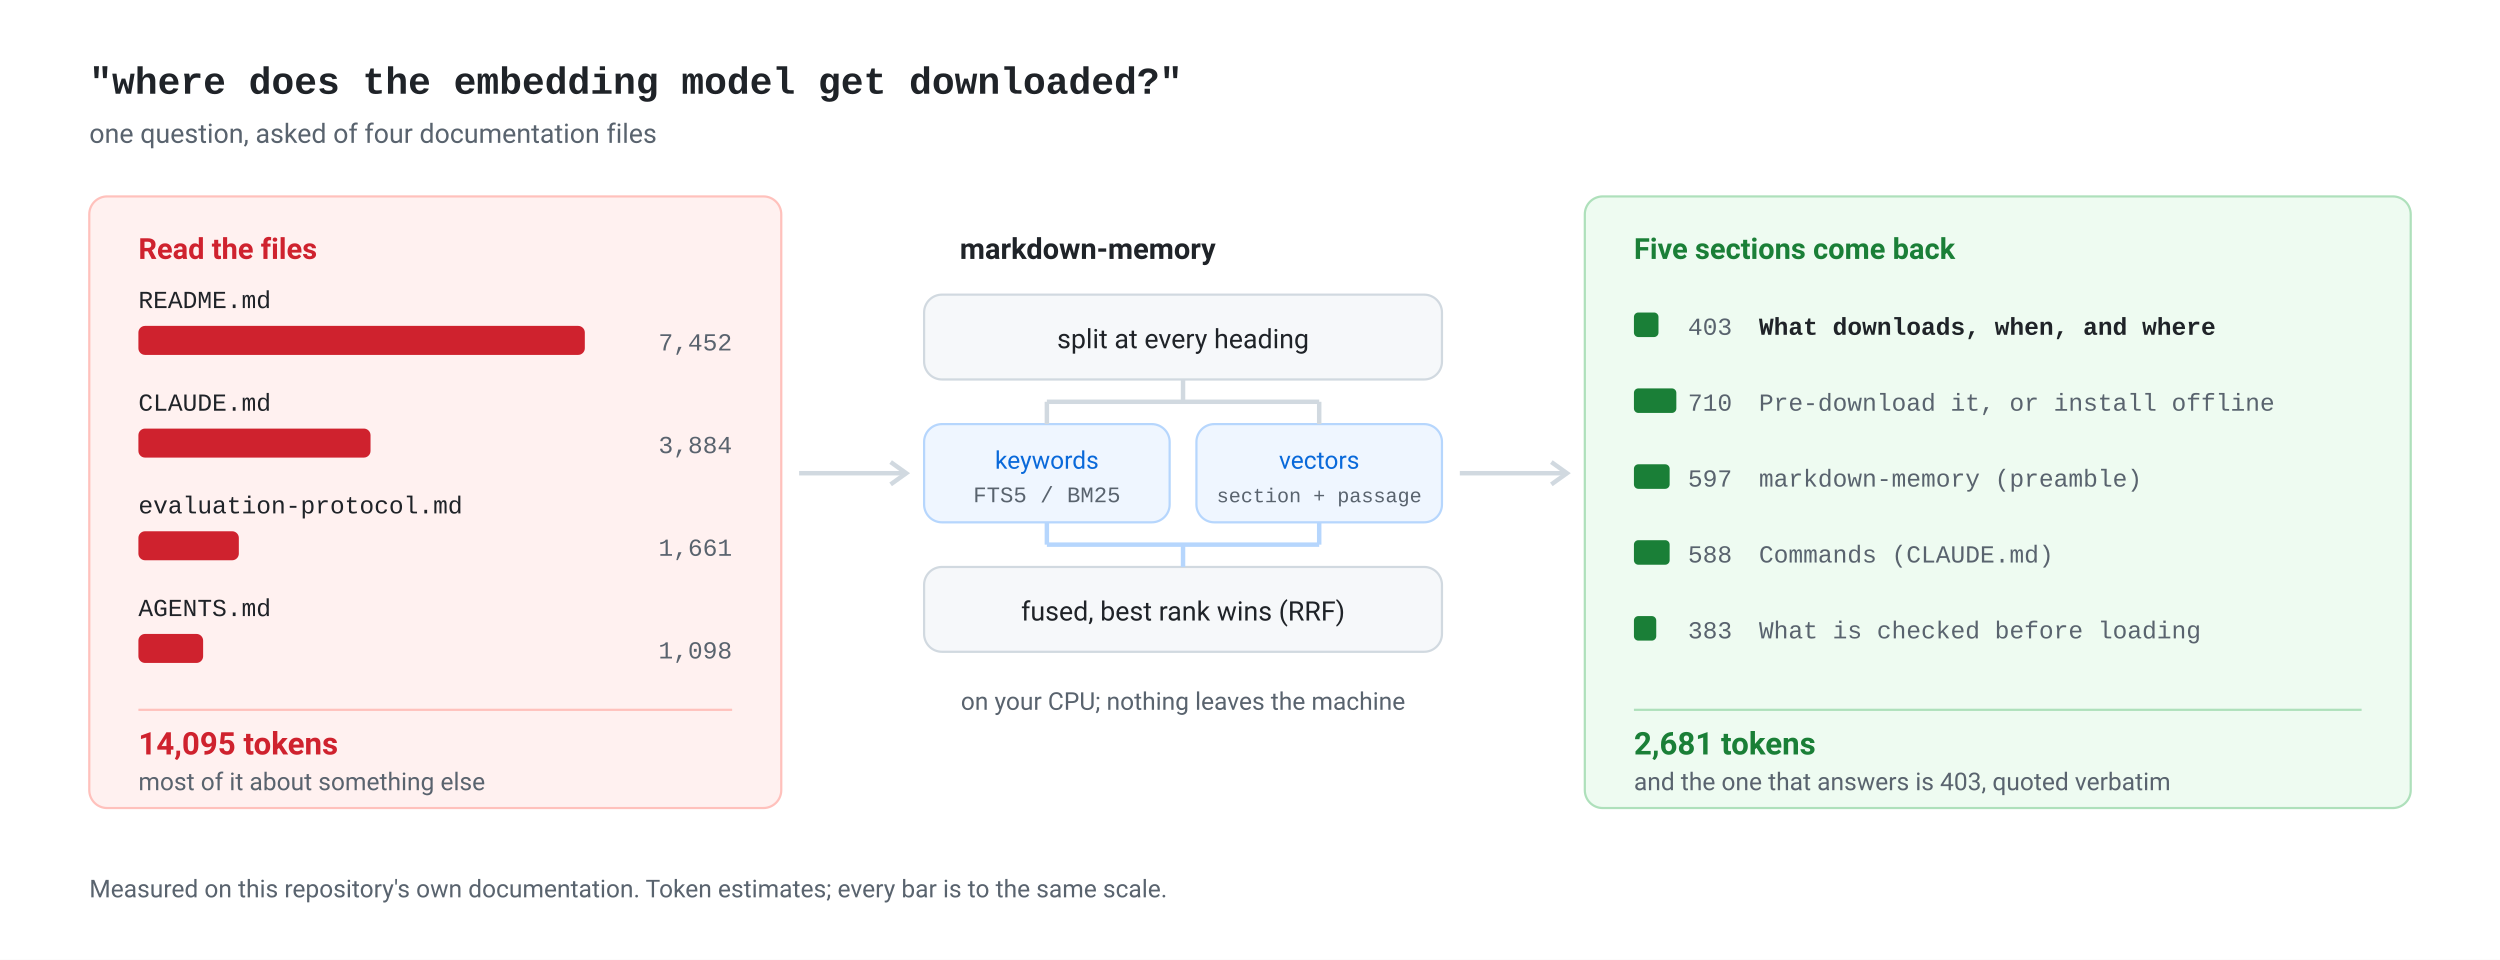
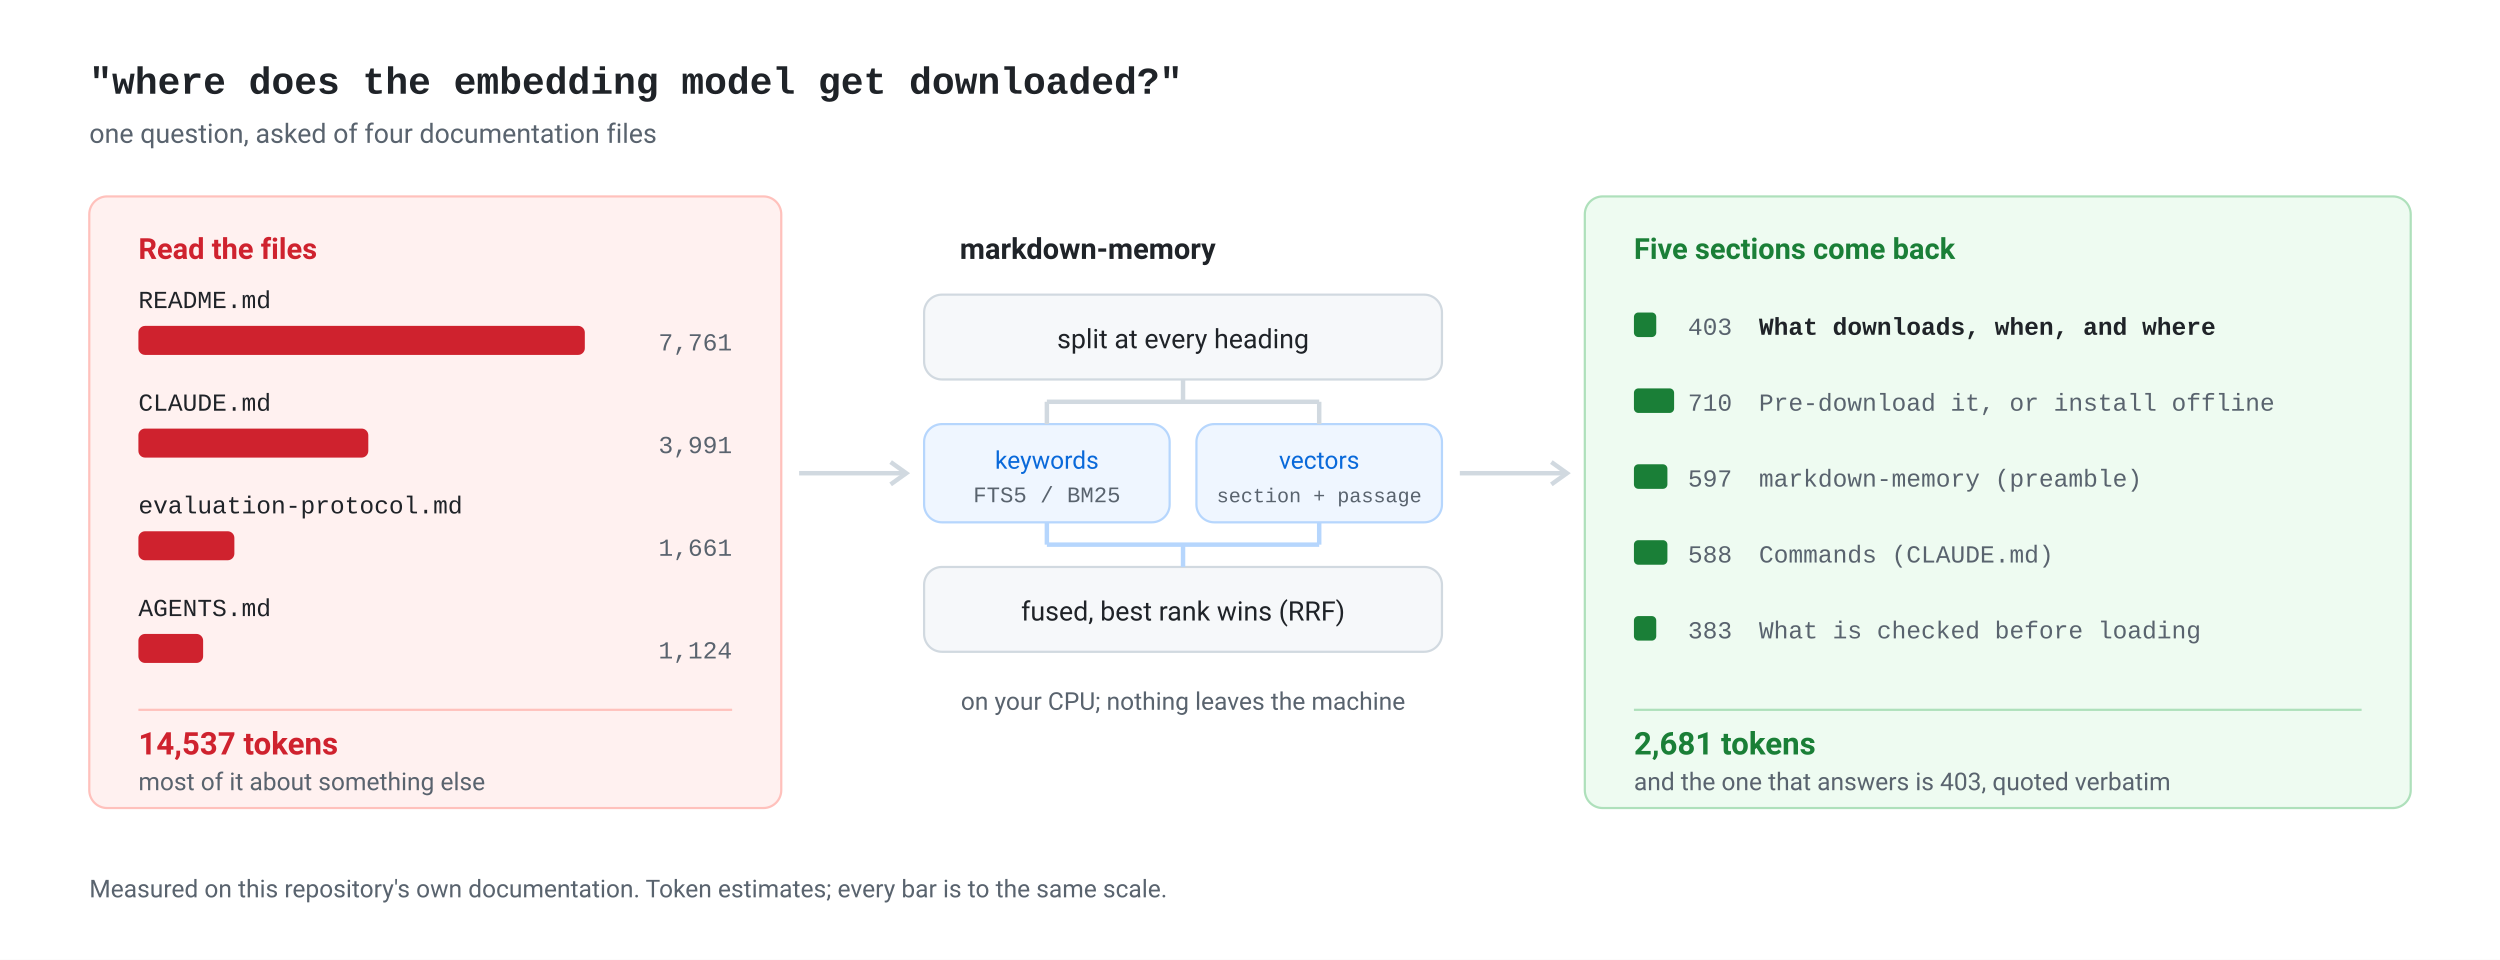
- <svg xmlns="http://www.w3.org/2000/svg" viewBox="0 0 1120 430" width="1120" height="430" role="img" aria-label="One question: reading four whole files costs 14,095 tokens; markdown-memory returns five sections totalling 2,681, and the one that answers is 403 tokens.">
+ <svg xmlns="http://www.w3.org/2000/svg" viewBox="0 0 1120 430" width="1120" height="430" role="img" aria-label="One question: reading four whole files costs 14,537 tokens; markdown-memory returns five sections totalling 2,681, and the one that answers is 403 tokens.">
  <rect width="1120" height="430" fill="#ffffff" />
  <text x="40" y="42" font-family="ui-monospace,SFMono-Regular,Menlo,Consolas,'Liberation Mono',monospace" font-size="17" font-weight="600" fill="#1f2328" text-anchor="start">"where does the embedding model get downloaded?"</text>
  <text x="40" y="64" font-family="ui-sans-serif,-apple-system,BlinkMacSystemFont,'Segoe UI',Roboto,'Helvetica Neue',Arial,sans-serif" font-size="12" font-weight="400" fill="#59636e" text-anchor="start">one question, asked of four documentation files</text>
  <rect x="40" y="88" width="310" height="274" rx="8" fill="#fff1f0" stroke="#ffc1bc" stroke-width="1" />
  <text x="62" y="116" font-family="ui-sans-serif,-apple-system,BlinkMacSystemFont,'Segoe UI',Roboto,'Helvetica Neue',Arial,sans-serif" font-size="13" font-weight="600" fill="#cf222e" text-anchor="start">Read the files</text>
  <text x="62" y="138" font-family="ui-monospace,SFMono-Regular,Menlo,Consolas,'Liberation Mono',monospace" font-size="11" font-weight="400" fill="#1f2328" text-anchor="start">README.md</text>
  <rect x="62" y="146" width="200" height="13" rx="3" fill="#cf222e" stroke="none" stroke-width="1" />
-   <text x="328" y="157" font-family="ui-monospace,SFMono-Regular,Menlo,Consolas,'Liberation Mono',monospace" font-size="11" font-weight="400" fill="#59636e" text-anchor="end">7,452</text>
+   <text x="328" y="157" font-family="ui-monospace,SFMono-Regular,Menlo,Consolas,'Liberation Mono',monospace" font-size="11" font-weight="400" fill="#59636e" text-anchor="end">7,761</text>
  <text x="62" y="184" font-family="ui-monospace,SFMono-Regular,Menlo,Consolas,'Liberation Mono',monospace" font-size="11" font-weight="400" fill="#1f2328" text-anchor="start">CLAUDE.md</text>
-   <rect x="62" y="192" width="104" height="13" rx="3" fill="#cf222e" stroke="none" stroke-width="1" />
-   <text x="328" y="203" font-family="ui-monospace,SFMono-Regular,Menlo,Consolas,'Liberation Mono',monospace" font-size="11" font-weight="400" fill="#59636e" text-anchor="end">3,884</text>
+   <rect x="62" y="192" width="103" height="13" rx="3" fill="#cf222e" stroke="none" stroke-width="1" />
+   <text x="328" y="203" font-family="ui-monospace,SFMono-Regular,Menlo,Consolas,'Liberation Mono',monospace" font-size="11" font-weight="400" fill="#59636e" text-anchor="end">3,991</text>
  <text x="62" y="230" font-family="ui-monospace,SFMono-Regular,Menlo,Consolas,'Liberation Mono',monospace" font-size="11" font-weight="400" fill="#1f2328" text-anchor="start">evaluation-protocol.md</text>
-   <rect x="62" y="238" width="45" height="13" rx="3" fill="#cf222e" stroke="none" stroke-width="1" />
+   <rect x="62" y="238" width="43" height="13" rx="3" fill="#cf222e" stroke="none" stroke-width="1" />
  <text x="328" y="249" font-family="ui-monospace,SFMono-Regular,Menlo,Consolas,'Liberation Mono',monospace" font-size="11" font-weight="400" fill="#59636e" text-anchor="end">1,661</text>
  <text x="62" y="276" font-family="ui-monospace,SFMono-Regular,Menlo,Consolas,'Liberation Mono',monospace" font-size="11" font-weight="400" fill="#1f2328" text-anchor="start">AGENTS.md</text>
  <rect x="62" y="284" width="29" height="13" rx="3" fill="#cf222e" stroke="none" stroke-width="1" />
-   <text x="328" y="295" font-family="ui-monospace,SFMono-Regular,Menlo,Consolas,'Liberation Mono',monospace" font-size="11" font-weight="400" fill="#59636e" text-anchor="end">1,098</text>
+   <text x="328" y="295" font-family="ui-monospace,SFMono-Regular,Menlo,Consolas,'Liberation Mono',monospace" font-size="11" font-weight="400" fill="#59636e" text-anchor="end">1,124</text>
  <path d="M62 318 L328 318" stroke="#ffc1bc" stroke-width="1" />
-   <text x="62" y="338" font-family="ui-sans-serif,-apple-system,BlinkMacSystemFont,'Segoe UI',Roboto,'Helvetica Neue',Arial,sans-serif" font-size="14" font-weight="600" fill="#cf222e" text-anchor="start">14,095 tokens</text>
+   <text x="62" y="338" font-family="ui-sans-serif,-apple-system,BlinkMacSystemFont,'Segoe UI',Roboto,'Helvetica Neue',Arial,sans-serif" font-size="14" font-weight="600" fill="#cf222e" text-anchor="start">14,537 tokens</text>
  <text x="62" y="354" font-family="ui-sans-serif,-apple-system,BlinkMacSystemFont,'Segoe UI',Roboto,'Helvetica Neue',Arial,sans-serif" font-size="11" font-weight="400" fill="#59636e" text-anchor="start">most of it about something else</text>
  <text x="430" y="116" font-family="ui-sans-serif,-apple-system,BlinkMacSystemFont,'Segoe UI',Roboto,'Helvetica Neue',Arial,sans-serif" font-size="13" font-weight="600" fill="#1f2328" text-anchor="start">markdown-memory</text>
  <rect x="414" y="132" width="232" height="38" rx="8" fill="#f6f8fa" stroke="#d1d9e0" stroke-width="1" />
  <text x="530" y="156" font-family="ui-sans-serif,-apple-system,BlinkMacSystemFont,'Segoe UI',Roboto,'Helvetica Neue',Arial,sans-serif" font-size="12" font-weight="400" fill="#1f2328" text-anchor="middle">split at every heading</text>
  <rect x="414" y="190" width="110" height="44" rx="8" fill="#eff6ff" stroke="#b6d6fd" stroke-width="1" />
  <text x="469" y="210" font-family="ui-sans-serif,-apple-system,BlinkMacSystemFont,'Segoe UI',Roboto,'Helvetica Neue',Arial,sans-serif" font-size="11" font-weight="400" fill="#0969da" text-anchor="middle">keywords</text>
  <text x="469" y="225" font-family="ui-monospace,SFMono-Regular,Menlo,Consolas,'Liberation Mono',monospace" font-size="10" font-weight="400" fill="#59636e" text-anchor="middle">FTS5 / BM25</text>
  <rect x="536" y="190" width="110" height="44" rx="8" fill="#eff6ff" stroke="#b6d6fd" stroke-width="1" />
  <text x="591" y="210" font-family="ui-sans-serif,-apple-system,BlinkMacSystemFont,'Segoe UI',Roboto,'Helvetica Neue',Arial,sans-serif" font-size="11" font-weight="400" fill="#0969da" text-anchor="middle">vectors</text>
  <text x="591" y="225" font-family="ui-monospace,SFMono-Regular,Menlo,Consolas,'Liberation Mono',monospace" font-size="9" font-weight="400" fill="#59636e" text-anchor="middle">section + passage</text>
  <rect x="414" y="254" width="232" height="38" rx="8" fill="#f6f8fa" stroke="#d1d9e0" stroke-width="1" />
  <text x="530" y="278" font-family="ui-sans-serif,-apple-system,BlinkMacSystemFont,'Segoe UI',Roboto,'Helvetica Neue',Arial,sans-serif" font-size="12" font-weight="400" fill="#1f2328" text-anchor="middle">fused, best rank wins (RRF)</text>
  <path d="M530 170 L530 180 M469 180 L591 180 M469 180 L469 190 M591 180 L591 190" stroke="#d1d9e0" stroke-width="2" fill="none" />
  <path d="M469 234 L469 244 M591 234 L591 244 M469 244 L591 244 M530 244 L530 254" stroke="#b6d6fd" stroke-width="2" fill="none" />
  <text x="530" y="318" font-family="ui-sans-serif,-apple-system,BlinkMacSystemFont,'Segoe UI',Roboto,'Helvetica Neue',Arial,sans-serif" font-size="11" font-weight="400" fill="#59636e" text-anchor="middle">on your CPU; nothing leaves the machine</text>
  <path d="M358 212 L406 212" stroke="#d1d9e0" stroke-width="2" fill="none" />
  <path d="M399 207 L406 212 L399 217" fill="none" stroke="#d1d9e0" stroke-width="2" />
  <path d="M654 212 L702 212" stroke="#d1d9e0" stroke-width="2" fill="none" />
  <path d="M695 207 L702 212 L695 217" fill="none" stroke="#d1d9e0" stroke-width="2" />
  <rect x="710" y="88" width="370" height="274" rx="8" fill="#eefbf1" stroke="#aee0bb" stroke-width="1" />
  <text x="732" y="116" font-family="ui-sans-serif,-apple-system,BlinkMacSystemFont,'Segoe UI',Roboto,'Helvetica Neue',Arial,sans-serif" font-size="13" font-weight="600" fill="#1a7f37" text-anchor="start">Five sections come back</text>
-   <rect x="732" y="140" width="11" height="11" rx="2" fill="#1a7f37" stroke="none" stroke-width="1" />
+   <rect x="732" y="140" width="10" height="11" rx="2" fill="#1a7f37" stroke="none" stroke-width="1" />
  <text x="776" y="150" font-family="ui-monospace,SFMono-Regular,Menlo,Consolas,'Liberation Mono',monospace" font-size="11" font-weight="400" fill="#59636e" text-anchor="end">403</text>
  <text x="788" y="150" font-family="ui-monospace,SFMono-Regular,Menlo,Consolas,'Liberation Mono',monospace" font-size="11" font-weight="600" fill="#1f2328" text-anchor="start">What downloads, when, and where</text>
-   <rect x="732" y="174" width="19" height="11" rx="2" fill="#1a7f37" stroke="none" stroke-width="1" />
+   <rect x="732" y="174" width="18" height="11" rx="2" fill="#1a7f37" stroke="none" stroke-width="1" />
  <text x="776" y="184" font-family="ui-monospace,SFMono-Regular,Menlo,Consolas,'Liberation Mono',monospace" font-size="11" font-weight="400" fill="#59636e" text-anchor="end">710</text>
  <text x="788" y="184" font-family="ui-monospace,SFMono-Regular,Menlo,Consolas,'Liberation Mono',monospace" font-size="11" font-weight="400" fill="#59636e" text-anchor="start">Pre-download it, or install offline</text>
-   <rect x="732" y="208" width="16" height="11" rx="2" fill="#1a7f37" stroke="none" stroke-width="1" />
+   <rect x="732" y="208" width="15" height="11" rx="2" fill="#1a7f37" stroke="none" stroke-width="1" />
  <text x="776" y="218" font-family="ui-monospace,SFMono-Regular,Menlo,Consolas,'Liberation Mono',monospace" font-size="11" font-weight="400" fill="#59636e" text-anchor="end">597</text>
  <text x="788" y="218" font-family="ui-monospace,SFMono-Regular,Menlo,Consolas,'Liberation Mono',monospace" font-size="11" font-weight="400" fill="#59636e" text-anchor="start">markdown-memory  (preamble)</text>
-   <rect x="732" y="242" width="16" height="11" rx="2" fill="#1a7f37" stroke="none" stroke-width="1" />
+   <rect x="732" y="242" width="15" height="11" rx="2" fill="#1a7f37" stroke="none" stroke-width="1" />
  <text x="776" y="252" font-family="ui-monospace,SFMono-Regular,Menlo,Consolas,'Liberation Mono',monospace" font-size="11" font-weight="400" fill="#59636e" text-anchor="end">588</text>
  <text x="788" y="252" font-family="ui-monospace,SFMono-Regular,Menlo,Consolas,'Liberation Mono',monospace" font-size="11" font-weight="400" fill="#59636e" text-anchor="start">Commands  (CLAUDE.md)</text>
  <rect x="732" y="276" width="10" height="11" rx="2" fill="#1a7f37" stroke="none" stroke-width="1" />
  <text x="776" y="286" font-family="ui-monospace,SFMono-Regular,Menlo,Consolas,'Liberation Mono',monospace" font-size="11" font-weight="400" fill="#59636e" text-anchor="end">383</text>
  <text x="788" y="286" font-family="ui-monospace,SFMono-Regular,Menlo,Consolas,'Liberation Mono',monospace" font-size="11" font-weight="400" fill="#59636e" text-anchor="start">What is checked before loading</text>
  <path d="M732 318 L1058 318" stroke="#aee0bb" stroke-width="1" />
  <text x="732" y="338" font-family="ui-sans-serif,-apple-system,BlinkMacSystemFont,'Segoe UI',Roboto,'Helvetica Neue',Arial,sans-serif" font-size="14" font-weight="600" fill="#1a7f37" text-anchor="start">2,681 tokens</text>
  <text x="732" y="354" font-family="ui-sans-serif,-apple-system,BlinkMacSystemFont,'Segoe UI',Roboto,'Helvetica Neue',Arial,sans-serif" font-size="11" font-weight="400" fill="#59636e" text-anchor="start">and the one that answers is 403, quoted verbatim</text>
  <text x="40" y="402" font-family="ui-sans-serif,-apple-system,BlinkMacSystemFont,'Segoe UI',Roboto,'Helvetica Neue',Arial,sans-serif" font-size="11" font-weight="400" fill="#59636e" text-anchor="start">Measured on this repository's own documentation. Token estimates; every bar is to the same scale.</text>
</svg>
